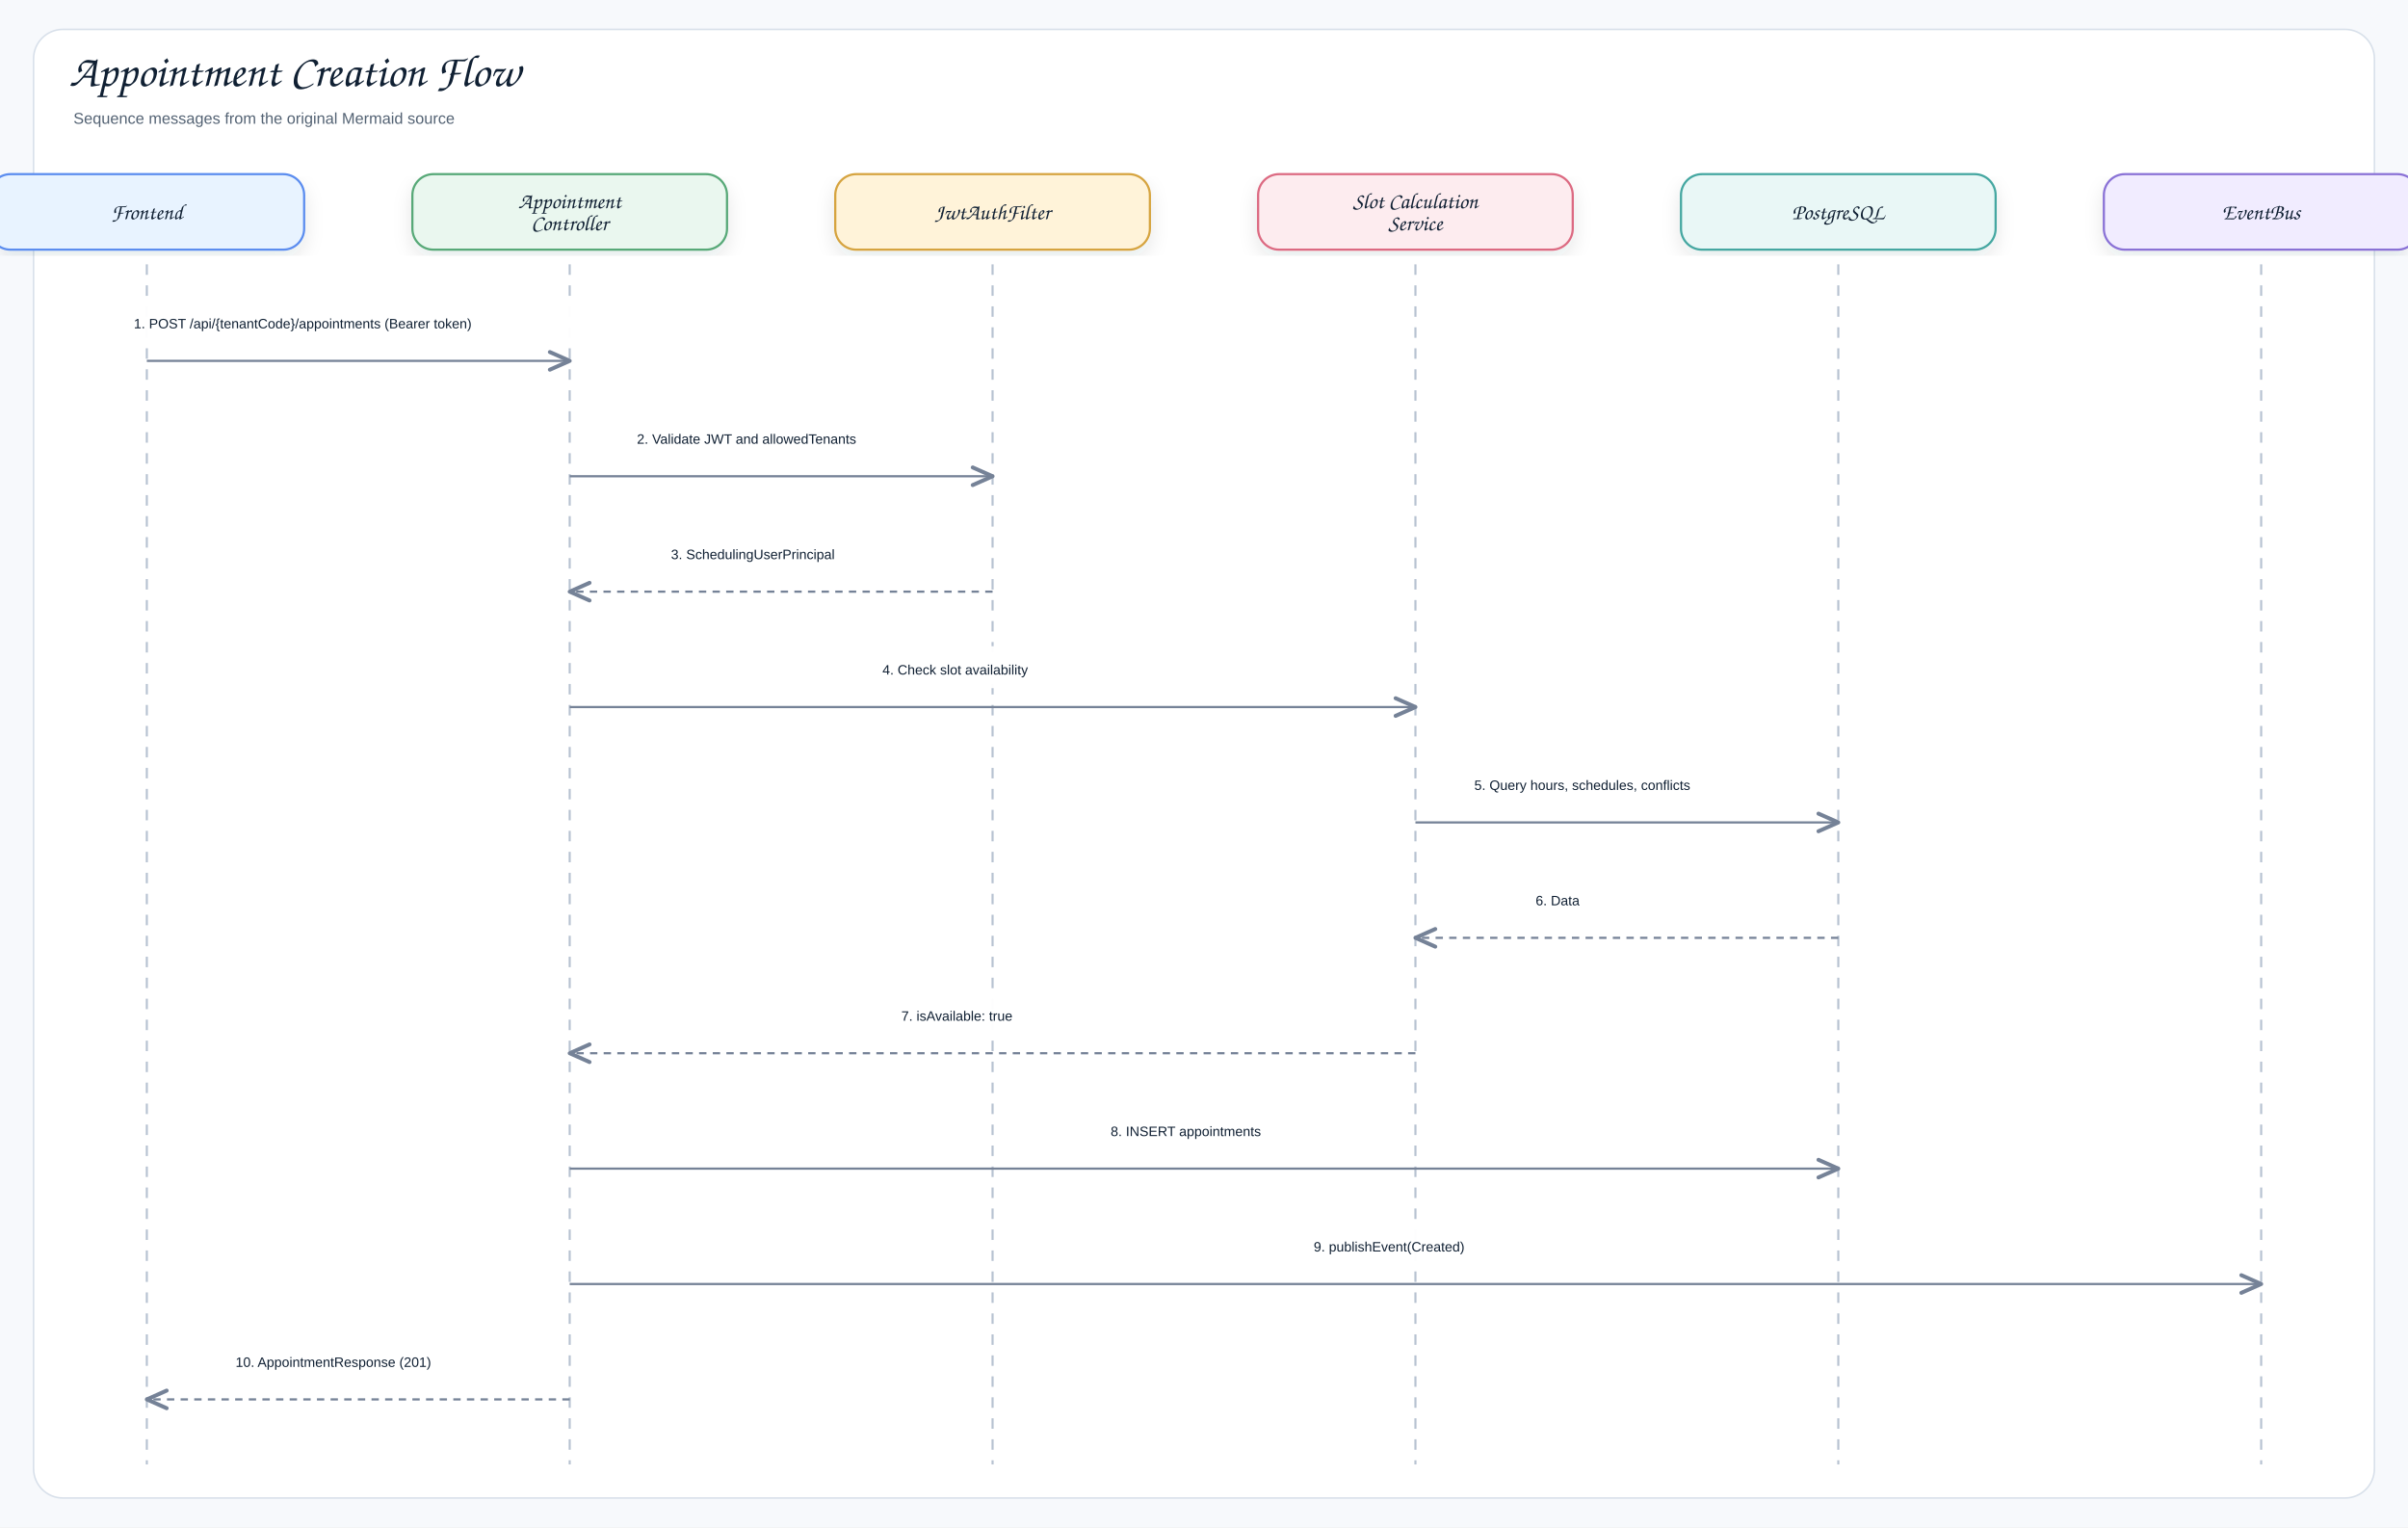
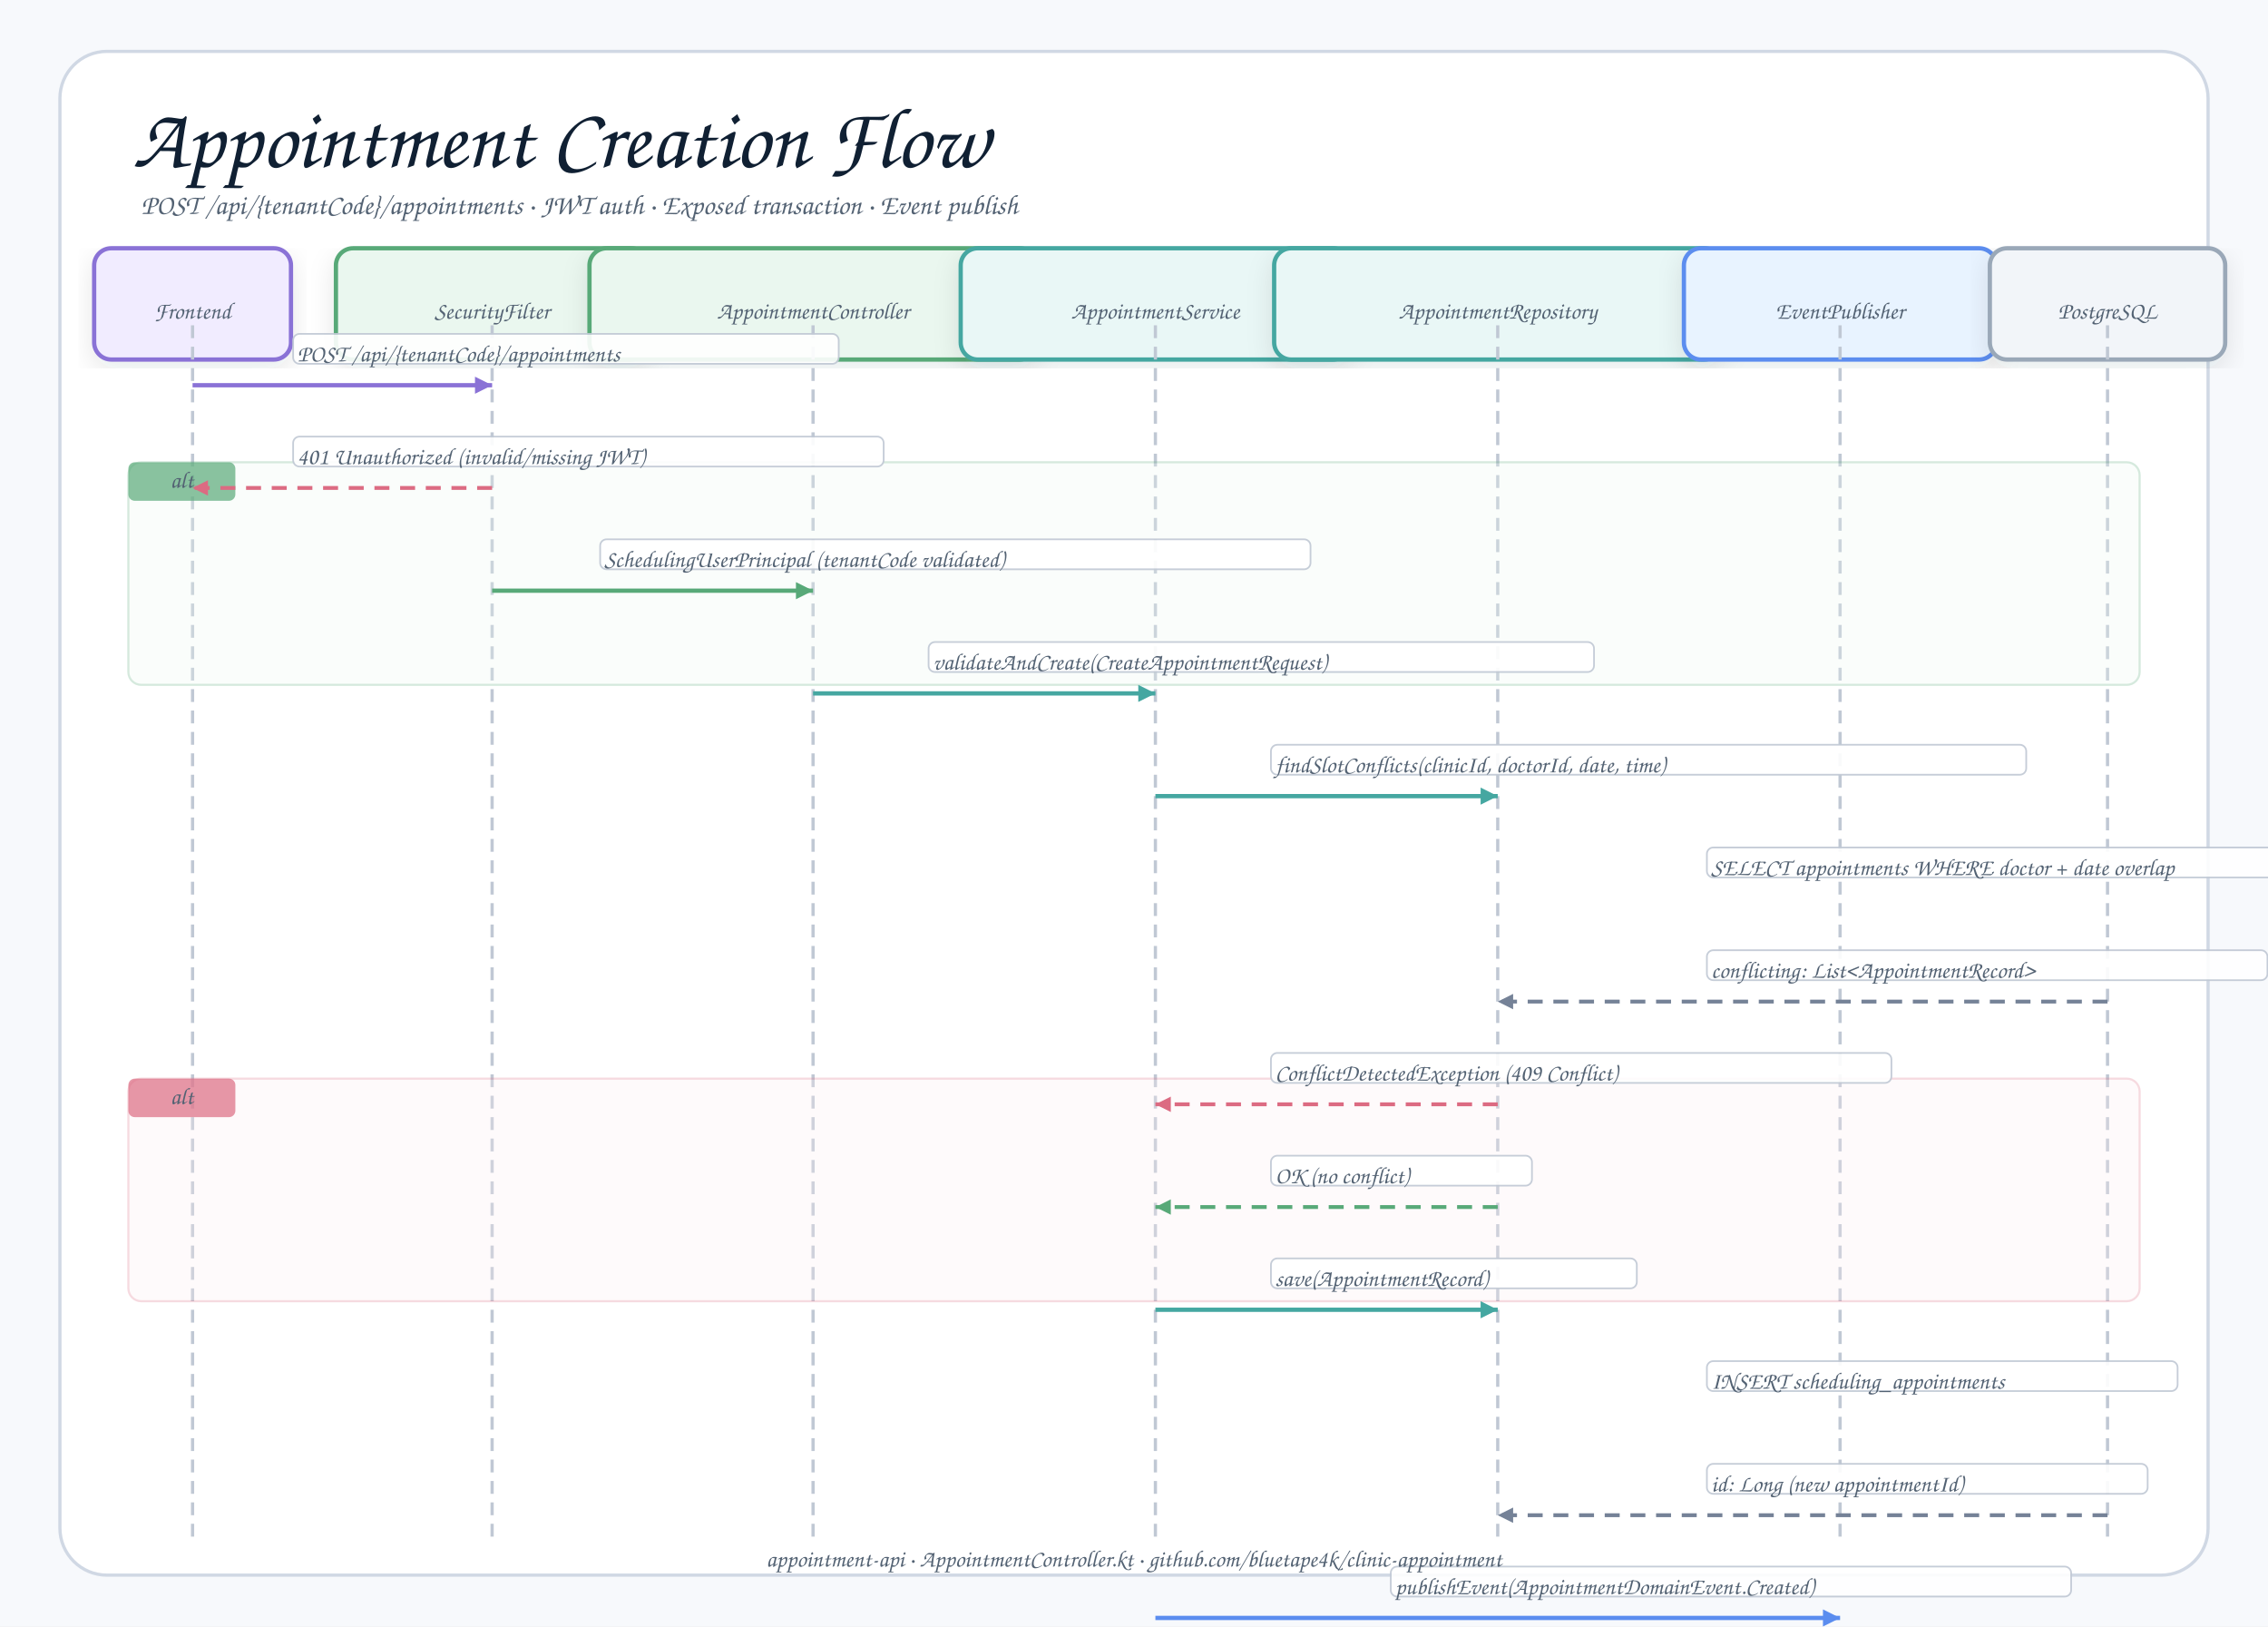
- <svg xmlns="http://www.w3.org/2000/svg" width="2296" height="1456" viewBox="0 0 2296 1456" role="img" aria-label="Appointment Creation Flow">
+ <svg xmlns="http://www.w3.org/2000/svg" width="1060" height="760" viewBox="0 0 1060 760" role="img" aria-label="appointment-api — Appointment Creation Sequence">
  <defs>
    <filter id="shadow" x="-8%" y="-8%" width="116%" height="116%">
-       <feDropShadow dx="0" dy="8" stdDeviation="9" flood-color="#1f2937" flood-opacity="0.10" />
+       <feDropShadow dx="0" dy="4" stdDeviation="6" flood-color="#1f2937" flood-opacity="0.10" />
    </filter>
-     <marker id="openArrow" markerWidth="12" markerHeight="10" refX="10" refY="5" orient="auto" markerUnits="strokeWidth">
-       <path d="M 1 1 L 10 5 L 1 9" fill="none" stroke="#758297" stroke-width="1.8" stroke-linecap="round" stroke-linejoin="round" />
+     <marker id="arr" markerWidth="5" markerHeight="5" refX="4.5" refY="2.5" orient="auto" markerUnits="strokeWidth">
+       <path d="M 0.5 0.5 L 4.5 2.5 L 0.5 4.5 Z" fill="#758297" />
+     </marker>
+     <marker id="arr-blue" markerWidth="5" markerHeight="5" refX="4.5" refY="2.5" orient="auto" markerUnits="strokeWidth">
+       <path d="M 0.5 0.5 L 4.5 2.5 L 0.5 4.5 Z" fill="#5B8DEF" />
+     </marker>
+     <marker id="arr-green" markerWidth="5" markerHeight="5" refX="4.5" refY="2.5" orient="auto" markerUnits="strokeWidth">
+       <path d="M 0.5 0.5 L 4.5 2.5 L 0.5 4.5 Z" fill="#58A978" />
+     </marker>
+     <marker id="arr-amber" markerWidth="5" markerHeight="5" refX="4.5" refY="2.5" orient="auto" markerUnits="strokeWidth">
+       <path d="M 0.5 0.5 L 4.5 2.5 L 0.5 4.5 Z" fill="#D6A441" />
+     </marker>
+     <marker id="arr-pink" markerWidth="5" markerHeight="5" refX="4.5" refY="2.5" orient="auto" markerUnits="strokeWidth">
+       <path d="M 0.5 0.5 L 4.5 2.5 L 0.5 4.5 Z" fill="#DC6B82" />
+     </marker>
+     <marker id="arr-purple" markerWidth="5" markerHeight="5" refX="4.5" refY="2.5" orient="auto" markerUnits="strokeWidth">
+       <path d="M 0.5 0.5 L 4.5 2.5 L 0.5 4.5 Z" fill="#8A72D6" />
+     </marker>
+     <marker id="arr-teal" markerWidth="5" markerHeight="5" refX="4.5" refY="2.5" orient="auto" markerUnits="strokeWidth">
+       <path d="M 0.5 0.5 L 4.5 2.5 L 0.5 4.5 Z" fill="#45A7A1" />
    </marker>
    <marker id="inherit" markerWidth="14" markerHeight="12" refX="12" refY="6" orient="auto" markerUnits="strokeWidth">
-       <path d="M 0 1 L 12 6 L 0 11 Z" fill="#ffffff" stroke="#758297" stroke-width="1.8" />
+       <path d="M 0 1 L 12 6 L 0 11 Z" fill="#ffffff" stroke="#758297" stroke-width="1.5" />
    </marker>
    <style>
-     .canvas{fill:#f7f9fc}.frame{fill:#fff;stroke:#d8e0ea;stroke-width:1.5}
-     .title{font-family:"Architects Daughter","Comic Sans MS","Comic Sans",cursive;font-size:43px;font-weight:400;fill:#102033}
-     .subtitle{font-family:"Comic Sans MS","Comic Sans","Comic Neue",Arial,sans-serif;font-size:15px;font-weight:400;fill:#536273}
-     .label{font-family:"Architects Daughter","Comic Sans MS","Comic Sans",cursive;font-size:25px;font-weight:400;fill:#102033}
-     .smallLabel{font-family:"Architects Daughter","Comic Sans MS","Comic Sans",cursive;font-size:21px;font-weight:400;fill:#102033}
-     .mono{font-family:"Comic Sans MS","Comic Sans","Comic Neue",Arial,sans-serif;font-size:12px;font-weight:400;fill:#102033}
-     .small{font-family:"Comic Sans MS","Comic Sans","Comic Neue",Arial,sans-serif;font-size:12px;font-weight:400;fill:#536273}
-     .strong{font-family:"Comic Sans MS","Comic Sans","Comic Neue",Arial,sans-serif;font-size:13px;font-weight:400;fill:#102033}
-     .card{stroke-width:2.1;filter:url(#shadow)}.compartment{stroke-width:1.5;fill:none}
-     .line{stroke:#758297;stroke-width:2.1;fill:none;marker-end:url(#openArrow)}
-     .plainLine{stroke:#758297;stroke-width:2.1;fill:none}
-     .dashed{stroke:#758297;stroke-width:2.1;stroke-dasharray:7 6;fill:none;marker-end:url(#openArrow)}
-     .inheritLine{stroke:#758297;stroke-width:2.2;fill:none;marker-end:url(#inherit)}
-     .implLine{stroke:#758297;stroke-width:2.2;stroke-dasharray:8 7;fill:none;marker-end:url(#inherit)}
+     .canvas{fill:#F7F9FC}
+     .frame{fill:#FFFFFF;stroke:#D0D8E4;stroke-width:1.5}
+     .title{font-family:"Architects Daughter","Comic Sans MS",cursive;font-size:40px;fill:#102033}
+     .subtitle{font-family:"Comic Mono","Comic Sans MS",cursive;font-size:13px;fill:#536273}
+     .label{font-family:"Architects Daughter","Comic Sans MS",cursive;font-size:22px;fill:#102033}
+     .smallLabel{font-family:"Architects Daughter","Comic Sans MS",cursive;font-size:17px;fill:#102033}
+     .mono{font-family:"Comic Mono","Comic Sans MS",cursive;font-size:12px;fill:#102033}
+     .small{font-family:"Comic Mono","Comic Sans MS",cursive;font-size:11px;fill:#536273}
+     .layerTitle{font-family:"Architects Daughter","Comic Sans MS",cursive;font-size:14px;fill:#536273;font-style:italic}
+     .card{stroke-width:2;filter:url(#shadow)}
+     .line{stroke:#758297;stroke-width:2;fill:none;marker-end:url(#arr)}
+     .line-blue{stroke:#5B8DEF;stroke-width:2;fill:none;marker-end:url(#arr-blue)}
+     .line-green{stroke:#58A978;stroke-width:2;fill:none;marker-end:url(#arr-green)}
+     .line-amber{stroke:#D6A441;stroke-width:2;fill:none;marker-end:url(#arr-amber)}
+     .line-pink{stroke:#DC6B82;stroke-width:2;fill:none;marker-end:url(#arr-pink)}
+     .line-purple{stroke:#8A72D6;stroke-width:2;fill:none;marker-end:url(#arr-purple)}
+     .line-teal{stroke:#45A7A1;stroke-width:2;fill:none;marker-end:url(#arr-teal)}
+     .dashed{stroke:#758297;stroke-width:1.8;stroke-dasharray:7 5;fill:none;marker-end:url(#arr)}
+     .dashed-blue{stroke:#5B8DEF;stroke-width:1.8;stroke-dasharray:7 5;fill:none;marker-end:url(#arr-blue)}
+     .dashed-green{stroke:#58A978;stroke-width:1.8;stroke-dasharray:7 5;fill:none;marker-end:url(#arr-green)}
+     .dashed-amber{stroke:#D6A441;stroke-width:1.8;stroke-dasharray:7 5;fill:none;marker-end:url(#arr-amber)}
+     .dashed-pink{stroke:#DC6B82;stroke-width:1.8;stroke-dasharray:7 5;fill:none;marker-end:url(#arr-pink)}
+     .dashed-purple{stroke:#8A72D6;stroke-width:1.8;stroke-dasharray:7 5;fill:none;marker-end:url(#arr-purple)}
+     .dashed-teal{stroke:#45A7A1;stroke-width:1.8;stroke-dasharray:7 5;fill:none;marker-end:url(#arr-teal)}
+     .inheritLine{stroke:#758297;stroke-width:2;fill:none;marker-end:url(#inherit)}
  </style>
  </defs>
-   <rect class="canvas" width="2296" height="1456" />
-   <rect class="frame" x="32" y="28" width="2232" height="1400" rx="28" />
-   <text class="title" x="66" y="82">Appointment Creation Flow</text>
-   <text class="subtitle" x="70" y="118">Sequence messages from the original Mermaid source</text>
-   <rect class="card" x="-10" y="166" width="300" height="72" rx="20" fill="#E8F3FF" stroke="#5B8DEF" />
-   <text class="smallLabel" x="140" y="209" text-anchor="middle">Frontend</text>
-   <line class="lifeline" x1="140" y1="252" x2="140" y2="1396" stroke="#b7c2d1" stroke-width="2" stroke-dasharray="10 10" />
-   <rect class="card" x="393.2" y="166" width="300" height="72" rx="20" fill="#EAF7EF" stroke="#58A978" />
-   <text class="smallLabel" x="543.2" y="198.5" text-anchor="middle">Appointment</text>
-   <text class="smallLabel" x="543.2" y="219.5" text-anchor="middle">Controller</text>
-   <line class="lifeline" x1="543.2" y1="252" x2="543.2" y2="1396" stroke="#b7c2d1" stroke-width="2" stroke-dasharray="10 10" />
-   <rect class="card" x="796.4" y="166" width="300" height="72" rx="20" fill="#FFF3D9" stroke="#D6A441" />
-   <text class="smallLabel" x="946.4" y="209" text-anchor="middle">JwtAuthFilter</text>
-   <line class="lifeline" x1="946.4" y1="252" x2="946.4" y2="1396" stroke="#b7c2d1" stroke-width="2" stroke-dasharray="10 10" />
-   <rect class="card" x="1199.6" y="166" width="300" height="72" rx="20" fill="#FDECEF" stroke="#DC6B82" />
-   <text class="smallLabel" x="1349.6" y="198.5" text-anchor="middle">Slot Calculation</text>
-   <text class="smallLabel" x="1349.6" y="219.5" text-anchor="middle">Service</text>
-   <line class="lifeline" x1="1349.6" y1="252" x2="1349.6" y2="1396" stroke="#b7c2d1" stroke-width="2" stroke-dasharray="10 10" />
-   <rect class="card" x="1602.8" y="166" width="300" height="72" rx="20" fill="#E9F7F6" stroke="#45A7A1" />
-   <text class="smallLabel" x="1752.8" y="209" text-anchor="middle">PostgreSQL</text>
-   <line class="lifeline" x1="1752.8" y1="252" x2="1752.8" y2="1396" stroke="#b7c2d1" stroke-width="2" stroke-dasharray="10 10" />
-   <rect class="card" x="2006" y="166" width="300" height="72" rx="20" fill="#F1ECFF" stroke="#8A72D6" />
-   <text class="smallLabel" x="2156" y="209" text-anchor="middle">EventBus</text>
-   <line class="lifeline" x1="2156" y1="252" x2="2156" y2="1396" stroke="#b7c2d1" stroke-width="2" stroke-dasharray="10 10" />
-   <rect x="109.6" y="286" width="464" height="40" rx="12" fill="#ffffff" opacity="0.97" />
-   <text class="strong" x="127.6" y="313" text-anchor="start">1. POST /api/{tenantCode}/appointments (Bearer token)</text>
-   <path class="line" d="M140 344 L543.2 344" />
-   <rect x="589.3" y="396" width="311" height="40" rx="12" fill="#ffffff" opacity="0.97" />
-   <text class="strong" x="607.3" y="423" text-anchor="start">2. Validate JWT and allowedTenants</text>
-   <path class="line" d="M543.2 454 L946.4 454" />
-   <rect x="621.8" y="506" width="246" height="40" rx="12" fill="#ffffff" opacity="0.97" />
-   <text class="strong" x="639.8" y="533" text-anchor="start">3. SchedulingUserPrincipal</text>
-   <path class="dashed" d="M946.4 564 L543.2 564" />
-   <rect x="823.4" y="616" width="246" height="40" rx="12" fill="#ffffff" opacity="0.97" />
-   <text class="strong" x="841.4" y="643" text-anchor="start">4. Check slot availability</text>
-   <path class="line" d="M543.2 674 L1349.6 674" />
-   <rect x="1387.7" y="726" width="327" height="40" rx="12" fill="#ffffff" opacity="0.97" />
-   <text class="strong" x="1405.7" y="753" text-anchor="start">5. Query hours, schedules, conflicts</text>
-   <path class="line" d="M1349.6 784 L1752.8 784" />
-   <rect x="1446.2" y="836" width="210" height="40" rx="12" fill="#ffffff" opacity="0.97" />
-   <text class="strong" x="1464.2" y="863" text-anchor="start">6. Data</text>
-   <path class="dashed" d="M1752.8 894 L1349.6 894" />
-   <rect x="841.4" y="946" width="210" height="40" rx="12" fill="#ffffff" opacity="0.97" />
-   <text class="strong" x="859.4" y="973" text-anchor="start">7. isAvailable: true</text>
-   <path class="dashed" d="M1349.6 1004 L543.2 1004" />
-   <rect x="1041" y="1056" width="214" height="40" rx="12" fill="#ffffff" opacity="0.97" />
-   <text class="strong" x="1059" y="1083" text-anchor="start">8. INSERT appointments</text>
-   <path class="line" d="M543.2 1114 L1752.8 1114" />
-   <rect x="1234.6" y="1166" width="230" height="40" rx="12" fill="#ffffff" opacity="0.97" />
-   <text class="strong" x="1252.6" y="1193" text-anchor="start">9. publishEvent(Created)</text>
-   <path class="line" d="M543.2 1224 L2156 1224" />
-   <rect x="206.6" y="1276" width="270" height="40" rx="12" fill="#ffffff" opacity="0.97" />
-   <text class="strong" x="224.6" y="1303" text-anchor="start">10. AppointmentResponse (201)</text>
-   <path class="dashed" d="M543.2 1334 L140 1334" />
+   <rect class="canvas" width="1060" height="760" />
+   <rect class="frame" x="28" y="24" width="1004" height="712" rx="22" />
+   <text class="title" x="62" y="78">Appointment Creation Flow</text>
+   <text class="subtitle" x="66" y="100">POST /api/{tenantCode}/appointments · JWT auth · Exposed transaction · Event publish</text>
+   <rect x="44" y="116" width="92" height="52" rx="8" fill="#F1ECFF" stroke="#8A72D6" stroke-width="2" filter="url(#shadow)" />
+   <text class="small" x="90" y="146" text-anchor="middle" dominant-baseline="middle" fill="#2A1A5C">Frontend</text>
+   <line x1="90" y1="152" x2="90" y2="720" stroke="#C0C8D4" stroke-width="1.5" stroke-dasharray="6 4" />
+   <rect x="157" y="116" width="146" height="52" rx="8" fill="#EAF7EF" stroke="#58A978" stroke-width="2" filter="url(#shadow)" />
+   <text class="small" x="230" y="146" text-anchor="middle" dominant-baseline="middle" fill="#1A3A26">SecurityFilter</text>
+   <line x1="230" y1="152" x2="230" y2="720" stroke="#C0C8D4" stroke-width="1.5" stroke-dasharray="6 4" />
+   <rect x="275.5" y="116" width="209" height="52" rx="8" fill="#EAF7EF" stroke="#58A978" stroke-width="2" filter="url(#shadow)" />
+   <text class="small" x="380" y="146" text-anchor="middle" dominant-baseline="middle" fill="#1A3A26">AppointmentController</text>
+   <line x1="380" y1="152" x2="380" y2="720" stroke="#C0C8D4" stroke-width="1.5" stroke-dasharray="6 4" />
+   <rect x="449" y="116" width="182" height="52" rx="8" fill="#E9F7F6" stroke="#45A7A1" stroke-width="2" filter="url(#shadow)" />
+   <text class="small" x="540" y="146" text-anchor="middle" dominant-baseline="middle" fill="#0E3533">AppointmentService</text>
+   <line x1="540" y1="152" x2="540" y2="720" stroke="#C0C8D4" stroke-width="1.5" stroke-dasharray="6 4" />
+   <rect x="595.5" y="116" width="209" height="52" rx="8" fill="#E9F7F6" stroke="#45A7A1" stroke-width="2" filter="url(#shadow)" />
+   <text class="small" x="700" y="146" text-anchor="middle" dominant-baseline="middle" fill="#0E3533">AppointmentRepository</text>
+   <line x1="700" y1="152" x2="700" y2="720" stroke="#C0C8D4" stroke-width="1.5" stroke-dasharray="6 4" />
+   <rect x="787" y="116" width="146" height="52" rx="8" fill="#E8F3FF" stroke="#5B8DEF" stroke-width="2" filter="url(#shadow)" />
+   <text class="small" x="860" y="146" text-anchor="middle" dominant-baseline="middle" fill="#1A3A5C">EventPublisher</text>
+   <line x1="860" y1="152" x2="860" y2="720" stroke="#C0C8D4" stroke-width="1.5" stroke-dasharray="6 4" />
+   <rect x="930" y="116" width="110" height="52" rx="8" fill="#F2F5F9" stroke="#9AA8B8" stroke-width="2" filter="url(#shadow)" />
+   <text class="small" x="985" y="146" text-anchor="middle" dominant-baseline="middle" fill="#2A3340">PostgreSQL</text>
+   <line x1="985" y1="152" x2="985" y2="720" stroke="#C0C8D4" stroke-width="1.5" stroke-dasharray="6 4" />
+   <path class="line-purple" d="M90 180 L230 180" />
+   <rect x="137" y="156" width="255" height="14" rx="3" fill="white" stroke="#C0C8D4" stroke-width="0.8" opacity="0.9" />
+   <text class="small" x="139" y="166" dominant-baseline="middle">POST /api/{tenantCode}/appointments</text>
+   <rect x="60" y="216" width="940" height="104" rx="6" fill="#EAF7EF" stroke="#58A978" stroke-width="1" opacity="0.25" />
+   <rect x="60" y="216" width="50" height="18" rx="3" fill="#58A978" opacity="0.7" />
+   <text class="small" x="85" y="225" text-anchor="middle" dominant-baseline="middle" fill="white">alt</text>
+   <path class="dashed-pink" d="M230 228 L90 228" />
+   <rect x="137" y="204" width="276" height="14" rx="3" fill="white" stroke="#C0C8D4" stroke-width="0.8" opacity="0.9" />
+   <text class="small" x="139" y="214" dominant-baseline="middle">401 Unauthorized (invalid/missing JWT)</text>
+   <path class="line-green" d="M230 276 L380 276" />
+   <rect x="280.5" y="252" width="332" height="14" rx="3" fill="white" stroke="#C0C8D4" stroke-width="0.8" opacity="0.9" />
+   <text class="small" x="282.5" y="262" dominant-baseline="middle">SchedulingUserPrincipal (tenantCode validated)</text>
+   <path class="line-teal" d="M380 324 L540 324" />
+   <rect x="434" y="300" width="311" height="14" rx="3" fill="white" stroke="#C0C8D4" stroke-width="0.8" opacity="0.9" />
+   <text class="small" x="436" y="310" dominant-baseline="middle">validateAndCreate(CreateAppointmentRequest)</text>
+   <path class="line-teal" d="M540 372 L700 372" />
+   <rect x="594" y="348" width="353" height="14" rx="3" fill="white" stroke="#C0C8D4" stroke-width="0.8" opacity="0.9" />
+   <text class="small" x="596" y="358" dominant-baseline="middle">findSlotConflicts(clinicId, doctorId, date, time)</text>
+   <path class="line-gray" d="M700 420 L985 420" />
+   <rect x="797.75" y="396" width="339" height="14" rx="3" fill="white" stroke="#C0C8D4" stroke-width="0.8" opacity="0.9" />
+   <text class="small" x="799.75" y="406" dominant-baseline="middle">SELECT appointments WHERE doctor + date overlap</text>
+   <path class="dashed" d="M985 468 L700 468" />
+   <rect x="797.75" y="444" width="262" height="14" rx="3" fill="white" stroke="#C0C8D4" stroke-width="0.8" opacity="0.9" />
+   <text class="small" x="799.75" y="454" dominant-baseline="middle">conflicting: List&lt;AppointmentRecord&gt;</text>
+   <rect x="60" y="504" width="940" height="104" rx="6" fill="#FDECEF" stroke="#DC6B82" stroke-width="1" opacity="0.25" />
+   <rect x="60" y="504" width="50" height="18" rx="3" fill="#DC6B82" opacity="0.7" />
+   <text class="small" x="85" y="513" text-anchor="middle" dominant-baseline="middle" fill="white">alt</text>
+   <path class="dashed-pink" d="M700 516 L540 516" />
+   <rect x="594" y="492" width="290" height="14" rx="3" fill="white" stroke="#C0C8D4" stroke-width="0.8" opacity="0.9" />
+   <text class="small" x="596" y="502" dominant-baseline="middle">ConflictDetectedException (409 Conflict)</text>
+   <path class="dashed-green" d="M700 564 L540 564" />
+   <rect x="594" y="540" width="122" height="14" rx="3" fill="white" stroke="#C0C8D4" stroke-width="0.8" opacity="0.9" />
+   <text class="small" x="596" y="550" dominant-baseline="middle">OK (no conflict)</text>
+   <path class="line-teal" d="M540 612 L700 612" />
+   <rect x="594" y="588" width="171" height="14" rx="3" fill="white" stroke="#C0C8D4" stroke-width="0.8" opacity="0.9" />
+   <text class="small" x="596" y="598" dominant-baseline="middle">save(AppointmentRecord)</text>
+   <path class="line-gray" d="M700 660 L985 660" />
+   <rect x="797.75" y="636" width="220" height="14" rx="3" fill="white" stroke="#C0C8D4" stroke-width="0.8" opacity="0.9" />
+   <text class="small" x="799.75" y="646" dominant-baseline="middle">INSERT scheduling_appointments</text>
+   <path class="dashed" d="M985 708 L700 708" />
+   <rect x="797.75" y="684" width="206" height="14" rx="3" fill="white" stroke="#C0C8D4" stroke-width="0.8" opacity="0.9" />
+   <text class="small" x="799.75" y="694" dominant-baseline="middle">id: Long (new appointmentId)</text>
+   <path class="line-blue" d="M540 756 L860 756" />
+   <rect x="650" y="732" width="318" height="14" rx="3" fill="white" stroke="#C0C8D4" stroke-width="0.8" opacity="0.9" />
+   <text class="small" x="652" y="742" dominant-baseline="middle">publishEvent(AppointmentDomainEvent.Created)</text>
+   <path class="dashed-green" d="M860 804 L380 804" />
+   <rect x="546" y="780" width="367" height="14" rx="3" fill="white" stroke="#C0C8D4" stroke-width="0.8" opacity="0.9" />
+   <text class="small" x="548" y="790" dominant-baseline="middle">AppointmentResponse(id, status=REQUESTED, timezone)</text>
+   <path class="dashed-green" d="M380 852 L90 852" />
+   <rect x="189.5" y="828" width="388" height="14" rx="3" fill="white" stroke="#C0C8D4" stroke-width="0.8" opacity="0.9" />
+   <text class="small" x="191.5" y="838" dominant-baseline="middle">201 Created {id, appointmentDate, startTime, timezone}</text>
+   <text class="small" x="530" y="732" text-anchor="middle">appointment-api · AppointmentController.kt · github.com/bluetape4k/clinic-appointment</text>
</svg>
